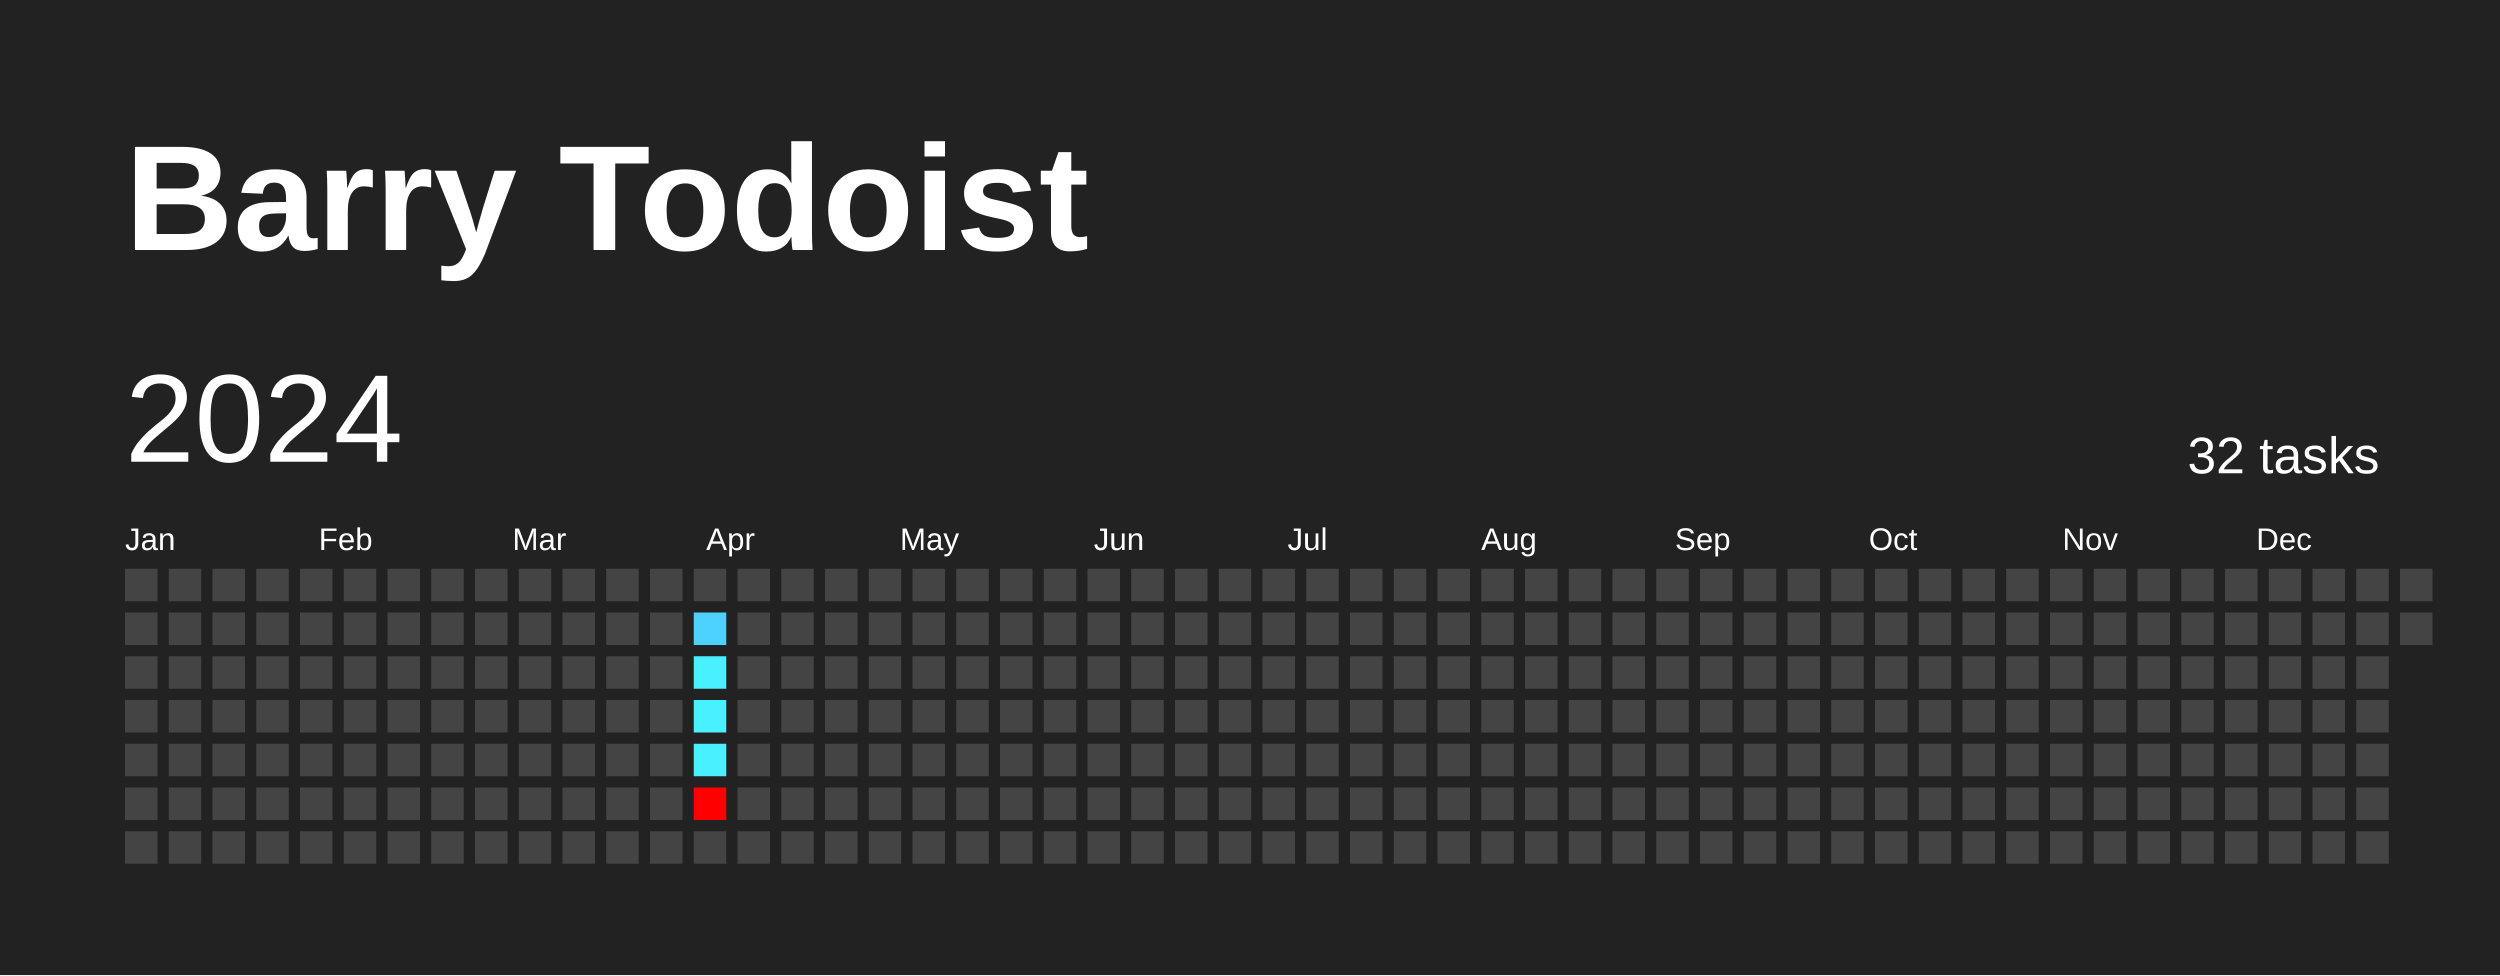
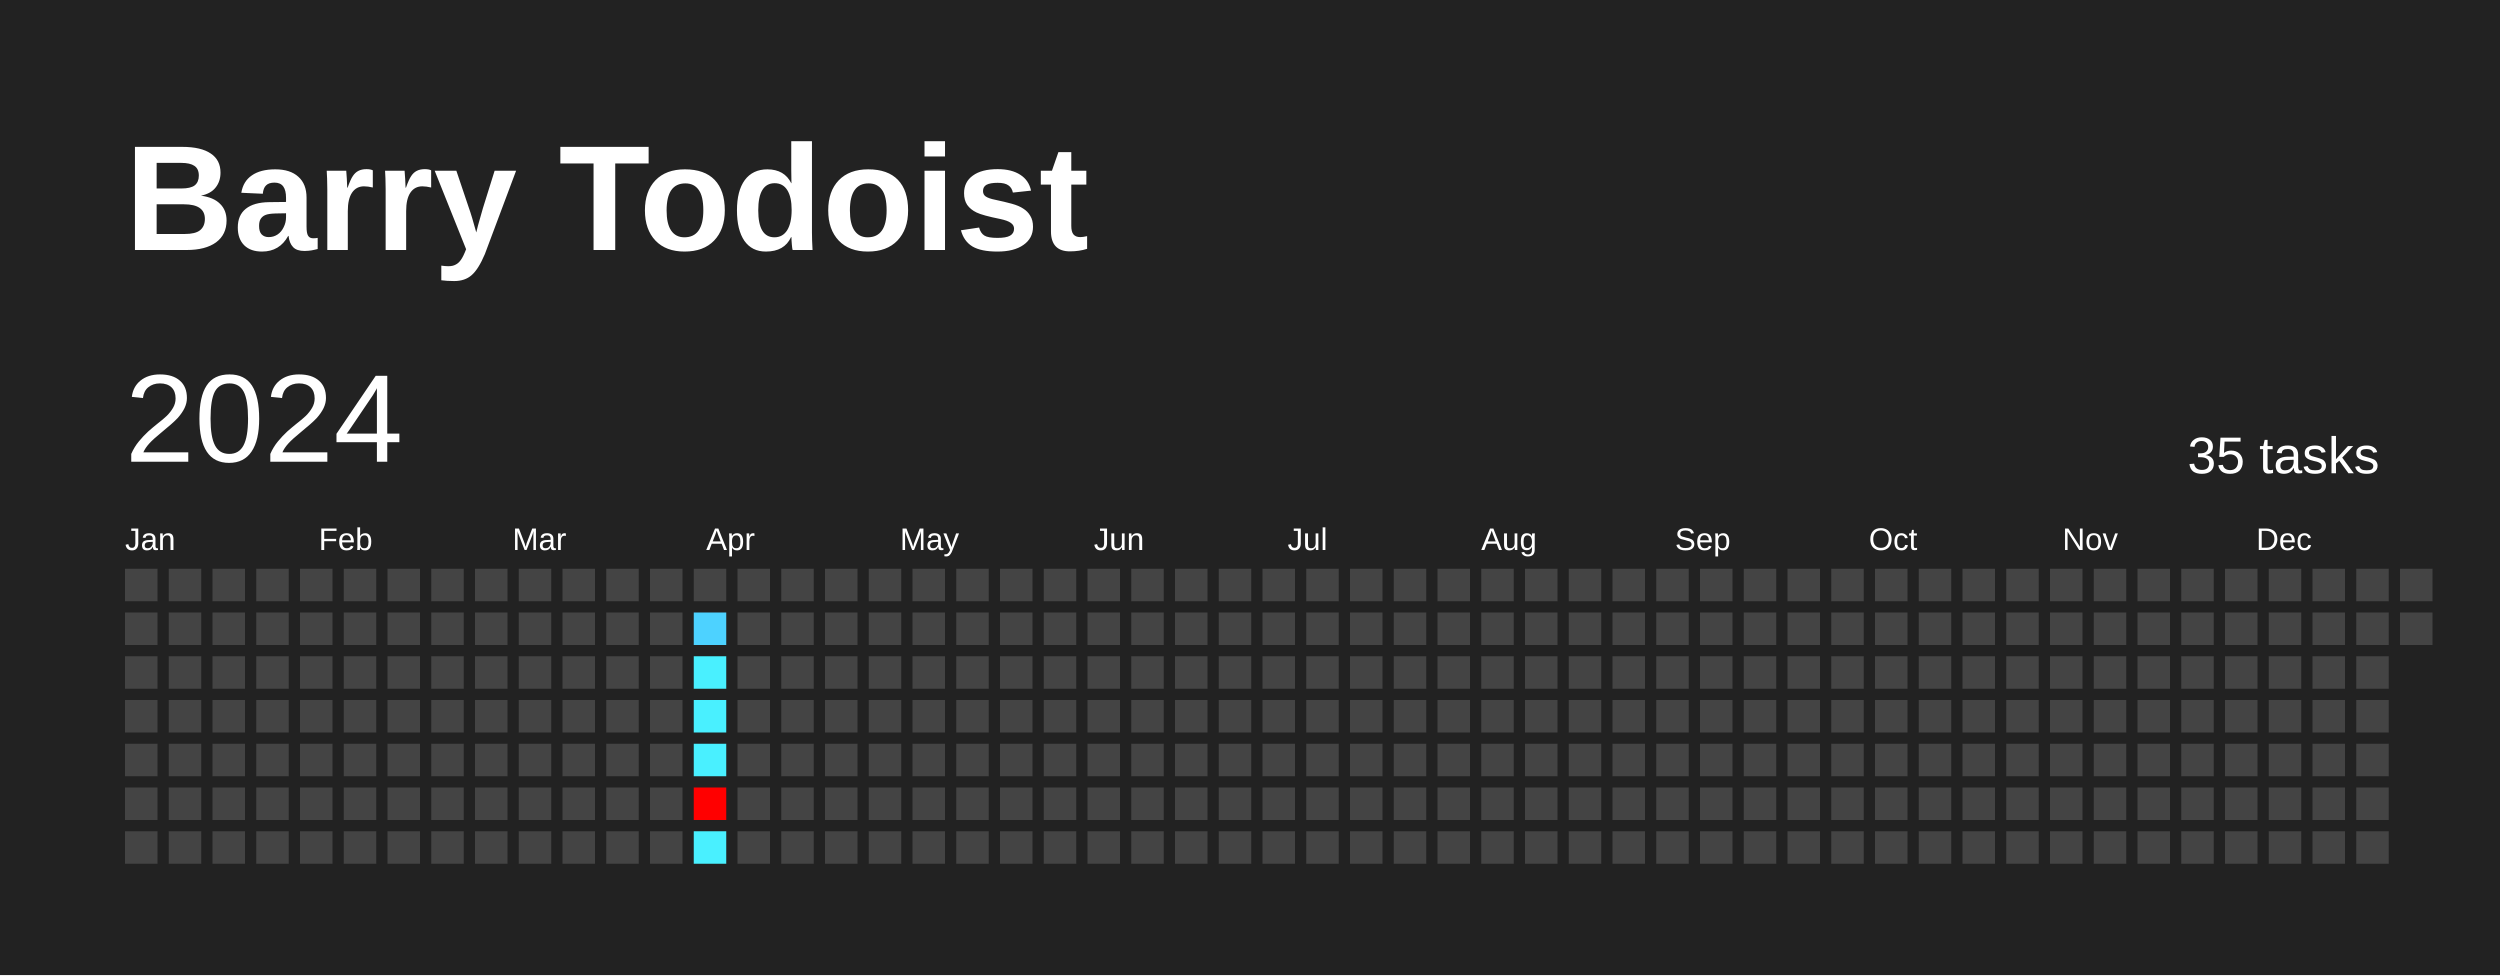
<svg xmlns="http://www.w3.org/2000/svg" baseProfile="full" height="78mm" version="1.1" viewBox="0,0,200,78" width="200mm">
  <defs />
  <rect fill="#222222" height="78" width="200" x="0" y="0" />
  <text fill="#FFFFFF" style="font-size:12px; font-family:Arial; font-weight:bold;" x="10" y="20">Barry Todoist</text>
  <text dominant-baseline="hanging" fill="#FFFFFF" style="font-size:10.0px; font-family:Arial;" x="10" y="30">2024</text>
-   <text dominant-baseline="hanging" fill="#FFFFFF" style="font-size:4.125px; font-family:Arial;" x="175" y="35">32 tasks</text>
+   <text dominant-baseline="hanging" fill="#FFFFFF" style="font-size:4.125px; font-family:Arial;" x="175" y="35">35 tasks</text>
  <text fill="#FFFFFF" style="font-size:2.5px; font-family:Arial" x="10.0" y="44">Jan</text>
  <text fill="#FFFFFF" style="font-size:2.5px; font-family:Arial" x="25.5" y="44">Feb</text>
  <text fill="#FFFFFF" style="font-size:2.5px; font-family:Arial" x="41.0" y="44">Mar</text>
  <text fill="#FFFFFF" style="font-size:2.5px; font-family:Arial" x="56.5" y="44">Apr</text>
  <text fill="#FFFFFF" style="font-size:2.5px; font-family:Arial" x="72.0" y="44">May</text>
  <text fill="#FFFFFF" style="font-size:2.5px; font-family:Arial" x="87.5" y="44">Jun</text>
  <text fill="#FFFFFF" style="font-size:2.5px; font-family:Arial" x="103.0" y="44">Jul</text>
  <text fill="#FFFFFF" style="font-size:2.5px; font-family:Arial" x="118.5" y="44">Aug</text>
  <text fill="#FFFFFF" style="font-size:2.5px; font-family:Arial" x="134.0" y="44">Sep</text>
  <text fill="#FFFFFF" style="font-size:2.5px; font-family:Arial" x="149.5" y="44">Oct</text>
  <text fill="#FFFFFF" style="font-size:2.5px; font-family:Arial" x="165.0" y="44">Nov</text>
  <text fill="#FFFFFF" style="font-size:2.5px; font-family:Arial" x="180.5" y="44">Dec</text>
  <rect fill="#444444" height="2.6" width="2.6" x="10.0" y="45.5" />
  <rect fill="#444444" height="2.6" width="2.6" x="10.0" y="49.0" />
  <rect fill="#444444" height="2.6" width="2.6" x="10.0" y="52.5" />
  <rect fill="#444444" height="2.6" width="2.6" x="10.0" y="56.0" />
  <rect fill="#444444" height="2.6" width="2.6" x="10.0" y="59.5" />
  <rect fill="#444444" height="2.6" width="2.6" x="10.0" y="63.0" />
  <rect fill="#444444" height="2.6" width="2.6" x="10.0" y="66.5" />
  <rect fill="#444444" height="2.6" width="2.6" x="13.5" y="45.5" />
  <rect fill="#444444" height="2.6" width="2.6" x="13.5" y="49.0" />
  <rect fill="#444444" height="2.6" width="2.6" x="13.5" y="52.5" />
  <rect fill="#444444" height="2.6" width="2.6" x="13.5" y="56.0" />
  <rect fill="#444444" height="2.6" width="2.6" x="13.5" y="59.5" />
  <rect fill="#444444" height="2.6" width="2.6" x="13.5" y="63.0" />
  <rect fill="#444444" height="2.6" width="2.6" x="13.5" y="66.5" />
  <rect fill="#444444" height="2.6" width="2.6" x="17.0" y="45.5" />
  <rect fill="#444444" height="2.6" width="2.6" x="17.0" y="49.0" />
  <rect fill="#444444" height="2.6" width="2.6" x="17.0" y="52.5" />
  <rect fill="#444444" height="2.6" width="2.6" x="17.0" y="56.0" />
  <rect fill="#444444" height="2.6" width="2.6" x="17.0" y="59.5" />
  <rect fill="#444444" height="2.6" width="2.6" x="17.0" y="63.0" />
  <rect fill="#444444" height="2.6" width="2.6" x="17.0" y="66.5" />
  <rect fill="#444444" height="2.6" width="2.6" x="20.5" y="45.5" />
  <rect fill="#444444" height="2.6" width="2.6" x="20.5" y="49.0" />
  <rect fill="#444444" height="2.6" width="2.6" x="20.5" y="52.5" />
  <rect fill="#444444" height="2.6" width="2.6" x="20.5" y="56.0" />
  <rect fill="#444444" height="2.6" width="2.6" x="20.5" y="59.5" />
  <rect fill="#444444" height="2.6" width="2.6" x="20.5" y="63.0" />
  <rect fill="#444444" height="2.6" width="2.6" x="20.5" y="66.5" />
  <rect fill="#444444" height="2.6" width="2.6" x="24.0" y="45.5" />
  <rect fill="#444444" height="2.6" width="2.6" x="24.0" y="49.0" />
  <rect fill="#444444" height="2.6" width="2.6" x="24.0" y="52.5" />
  <rect fill="#444444" height="2.6" width="2.6" x="24.0" y="56.0" />
  <rect fill="#444444" height="2.6" width="2.6" x="24.0" y="59.5" />
  <rect fill="#444444" height="2.6" width="2.6" x="24.0" y="63.0" />
  <rect fill="#444444" height="2.6" width="2.6" x="24.0" y="66.5" />
  <rect fill="#444444" height="2.6" width="2.6" x="27.5" y="45.5" />
  <rect fill="#444444" height="2.6" width="2.6" x="27.5" y="49.0" />
  <rect fill="#444444" height="2.6" width="2.6" x="27.5" y="52.5" />
  <rect fill="#444444" height="2.6" width="2.6" x="27.5" y="56.0" />
  <rect fill="#444444" height="2.6" width="2.6" x="27.5" y="59.5" />
  <rect fill="#444444" height="2.6" width="2.6" x="27.5" y="63.0" />
  <rect fill="#444444" height="2.6" width="2.6" x="27.5" y="66.5" />
  <rect fill="#444444" height="2.6" width="2.6" x="31.0" y="45.5" />
  <rect fill="#444444" height="2.6" width="2.6" x="31.0" y="49.0" />
  <rect fill="#444444" height="2.6" width="2.6" x="31.0" y="52.5" />
  <rect fill="#444444" height="2.6" width="2.6" x="31.0" y="56.0" />
  <rect fill="#444444" height="2.6" width="2.6" x="31.0" y="59.5" />
  <rect fill="#444444" height="2.6" width="2.6" x="31.0" y="63.0" />
  <rect fill="#444444" height="2.6" width="2.6" x="31.0" y="66.5" />
  <rect fill="#444444" height="2.6" width="2.6" x="34.5" y="45.5" />
  <rect fill="#444444" height="2.6" width="2.6" x="34.5" y="49.0" />
  <rect fill="#444444" height="2.6" width="2.6" x="34.5" y="52.5" />
  <rect fill="#444444" height="2.6" width="2.6" x="34.5" y="56.0" />
  <rect fill="#444444" height="2.6" width="2.6" x="34.5" y="59.5" />
  <rect fill="#444444" height="2.6" width="2.6" x="34.5" y="63.0" />
  <rect fill="#444444" height="2.6" width="2.6" x="34.5" y="66.5" />
  <rect fill="#444444" height="2.6" width="2.6" x="38.0" y="45.5" />
  <rect fill="#444444" height="2.6" width="2.6" x="38.0" y="49.0" />
  <rect fill="#444444" height="2.6" width="2.6" x="38.0" y="52.5" />
  <rect fill="#444444" height="2.6" width="2.6" x="38.0" y="56.0" />
  <rect fill="#444444" height="2.6" width="2.6" x="38.0" y="59.5" />
  <rect fill="#444444" height="2.6" width="2.6" x="38.0" y="63.0" />
  <rect fill="#444444" height="2.6" width="2.6" x="38.0" y="66.5" />
  <rect fill="#444444" height="2.6" width="2.6" x="41.5" y="45.5" />
  <rect fill="#444444" height="2.6" width="2.6" x="41.5" y="49.0" />
  <rect fill="#444444" height="2.6" width="2.6" x="41.5" y="52.5" />
  <rect fill="#444444" height="2.6" width="2.6" x="41.5" y="56.0" />
  <rect fill="#444444" height="2.6" width="2.6" x="41.5" y="59.5" />
  <rect fill="#444444" height="2.6" width="2.6" x="41.5" y="63.0" />
  <rect fill="#444444" height="2.6" width="2.6" x="41.5" y="66.5" />
  <rect fill="#444444" height="2.6" width="2.6" x="45.0" y="45.5" />
  <rect fill="#444444" height="2.6" width="2.6" x="45.0" y="49.0" />
  <rect fill="#444444" height="2.6" width="2.6" x="45.0" y="52.5" />
  <rect fill="#444444" height="2.6" width="2.6" x="45.0" y="56.0" />
  <rect fill="#444444" height="2.6" width="2.6" x="45.0" y="59.5" />
  <rect fill="#444444" height="2.6" width="2.6" x="45.0" y="63.0" />
  <rect fill="#444444" height="2.6" width="2.6" x="45.0" y="66.5" />
  <rect fill="#444444" height="2.6" width="2.6" x="48.5" y="45.5" />
  <rect fill="#444444" height="2.6" width="2.6" x="48.5" y="49.0" />
  <rect fill="#444444" height="2.6" width="2.6" x="48.5" y="52.5" />
  <rect fill="#444444" height="2.6" width="2.6" x="48.5" y="56.0" />
  <rect fill="#444444" height="2.6" width="2.6" x="48.5" y="59.5" />
  <rect fill="#444444" height="2.6" width="2.6" x="48.5" y="63.0" />
  <rect fill="#444444" height="2.6" width="2.6" x="48.5" y="66.5" />
  <rect fill="#444444" height="2.6" width="2.6" x="52.0" y="45.5" />
  <rect fill="#444444" height="2.6" width="2.6" x="52.0" y="49.0" />
  <rect fill="#444444" height="2.6" width="2.6" x="52.0" y="52.5" />
  <rect fill="#444444" height="2.6" width="2.6" x="52.0" y="56.0" />
  <rect fill="#444444" height="2.6" width="2.6" x="52.0" y="59.5" />
  <rect fill="#444444" height="2.6" width="2.6" x="52.0" y="63.0" />
  <rect fill="#444444" height="2.6" width="2.6" x="52.0" y="66.5" />
  <rect fill="#444444" height="2.6" width="2.6" x="55.5" y="45.5" />
  <rect fill="#4dd2ff" height="2.6" width="2.6" x="55.5" y="49.0" />
  <rect fill="#49f0ff" height="2.6" width="2.6" x="55.5" y="52.5" />
  <rect fill="#49f0ff" height="2.6" width="2.6" x="55.5" y="56.0" />
  <rect fill="#49f0ff" height="2.6" width="2.6" x="55.5" y="59.5" />
  <rect fill="red" height="2.6" width="2.6" x="55.5" y="63.0" />
-   <rect fill="#444444" height="2.6" width="2.6" x="55.5" y="66.5" />
+   <rect fill="#49f0ff" height="2.6" width="2.6" x="55.5" y="66.5" />
  <rect fill="#444444" height="2.6" width="2.6" x="59.0" y="45.5" />
  <rect fill="#444444" height="2.6" width="2.6" x="59.0" y="49.0" />
  <rect fill="#444444" height="2.6" width="2.6" x="59.0" y="52.5" />
  <rect fill="#444444" height="2.6" width="2.6" x="59.0" y="56.0" />
  <rect fill="#444444" height="2.6" width="2.6" x="59.0" y="59.5" />
  <rect fill="#444444" height="2.6" width="2.6" x="59.0" y="63.0" />
  <rect fill="#444444" height="2.6" width="2.6" x="59.0" y="66.5" />
  <rect fill="#444444" height="2.6" width="2.6" x="62.5" y="45.5" />
  <rect fill="#444444" height="2.6" width="2.6" x="62.5" y="49.0" />
  <rect fill="#444444" height="2.6" width="2.6" x="62.5" y="52.5" />
  <rect fill="#444444" height="2.6" width="2.6" x="62.5" y="56.0" />
  <rect fill="#444444" height="2.6" width="2.6" x="62.5" y="59.5" />
  <rect fill="#444444" height="2.6" width="2.6" x="62.5" y="63.0" />
  <rect fill="#444444" height="2.6" width="2.6" x="62.5" y="66.5" />
  <rect fill="#444444" height="2.6" width="2.6" x="66.0" y="45.5" />
  <rect fill="#444444" height="2.6" width="2.6" x="66.0" y="49.0" />
  <rect fill="#444444" height="2.6" width="2.6" x="66.0" y="52.5" />
  <rect fill="#444444" height="2.6" width="2.6" x="66.0" y="56.0" />
  <rect fill="#444444" height="2.6" width="2.6" x="66.0" y="59.5" />
  <rect fill="#444444" height="2.6" width="2.6" x="66.0" y="63.0" />
  <rect fill="#444444" height="2.6" width="2.6" x="66.0" y="66.5" />
  <rect fill="#444444" height="2.6" width="2.6" x="69.5" y="45.5" />
  <rect fill="#444444" height="2.6" width="2.6" x="69.5" y="49.0" />
  <rect fill="#444444" height="2.6" width="2.6" x="69.5" y="52.5" />
  <rect fill="#444444" height="2.6" width="2.6" x="69.5" y="56.0" />
  <rect fill="#444444" height="2.6" width="2.6" x="69.5" y="59.5" />
  <rect fill="#444444" height="2.6" width="2.6" x="69.5" y="63.0" />
  <rect fill="#444444" height="2.6" width="2.6" x="69.5" y="66.5" />
  <rect fill="#444444" height="2.6" width="2.6" x="73.0" y="45.5" />
  <rect fill="#444444" height="2.6" width="2.6" x="73.0" y="49.0" />
  <rect fill="#444444" height="2.6" width="2.6" x="73.0" y="52.5" />
  <rect fill="#444444" height="2.6" width="2.6" x="73.0" y="56.0" />
  <rect fill="#444444" height="2.6" width="2.6" x="73.0" y="59.5" />
  <rect fill="#444444" height="2.6" width="2.6" x="73.0" y="63.0" />
  <rect fill="#444444" height="2.6" width="2.6" x="73.0" y="66.5" />
  <rect fill="#444444" height="2.6" width="2.6" x="76.5" y="45.5" />
  <rect fill="#444444" height="2.6" width="2.6" x="76.5" y="49.0" />
  <rect fill="#444444" height="2.6" width="2.6" x="76.5" y="52.5" />
  <rect fill="#444444" height="2.6" width="2.6" x="76.5" y="56.0" />
  <rect fill="#444444" height="2.6" width="2.6" x="76.5" y="59.5" />
  <rect fill="#444444" height="2.6" width="2.6" x="76.5" y="63.0" />
  <rect fill="#444444" height="2.6" width="2.6" x="76.5" y="66.5" />
  <rect fill="#444444" height="2.6" width="2.6" x="80.0" y="45.5" />
  <rect fill="#444444" height="2.6" width="2.6" x="80.0" y="49.0" />
  <rect fill="#444444" height="2.6" width="2.6" x="80.0" y="52.5" />
  <rect fill="#444444" height="2.6" width="2.6" x="80.0" y="56.0" />
  <rect fill="#444444" height="2.6" width="2.6" x="80.0" y="59.5" />
  <rect fill="#444444" height="2.6" width="2.6" x="80.0" y="63.0" />
  <rect fill="#444444" height="2.6" width="2.6" x="80.0" y="66.5" />
  <rect fill="#444444" height="2.6" width="2.6" x="83.5" y="45.5" />
  <rect fill="#444444" height="2.6" width="2.6" x="83.5" y="49.0" />
  <rect fill="#444444" height="2.6" width="2.6" x="83.5" y="52.5" />
  <rect fill="#444444" height="2.6" width="2.6" x="83.5" y="56.0" />
  <rect fill="#444444" height="2.6" width="2.6" x="83.5" y="59.5" />
  <rect fill="#444444" height="2.6" width="2.6" x="83.5" y="63.0" />
  <rect fill="#444444" height="2.6" width="2.6" x="83.5" y="66.5" />
  <rect fill="#444444" height="2.6" width="2.6" x="87.0" y="45.5" />
  <rect fill="#444444" height="2.6" width="2.6" x="87.0" y="49.0" />
  <rect fill="#444444" height="2.6" width="2.6" x="87.0" y="52.5" />
  <rect fill="#444444" height="2.6" width="2.6" x="87.0" y="56.0" />
  <rect fill="#444444" height="2.6" width="2.6" x="87.0" y="59.5" />
  <rect fill="#444444" height="2.6" width="2.6" x="87.0" y="63.0" />
  <rect fill="#444444" height="2.6" width="2.6" x="87.0" y="66.5" />
  <rect fill="#444444" height="2.6" width="2.6" x="90.5" y="45.5" />
  <rect fill="#444444" height="2.6" width="2.6" x="90.5" y="49.0" />
  <rect fill="#444444" height="2.6" width="2.6" x="90.5" y="52.5" />
  <rect fill="#444444" height="2.6" width="2.6" x="90.5" y="56.0" />
  <rect fill="#444444" height="2.6" width="2.6" x="90.5" y="59.5" />
  <rect fill="#444444" height="2.6" width="2.6" x="90.5" y="63.0" />
  <rect fill="#444444" height="2.6" width="2.6" x="90.5" y="66.5" />
  <rect fill="#444444" height="2.6" width="2.6" x="94.0" y="45.5" />
  <rect fill="#444444" height="2.6" width="2.6" x="94.0" y="49.0" />
  <rect fill="#444444" height="2.6" width="2.6" x="94.0" y="52.5" />
  <rect fill="#444444" height="2.6" width="2.6" x="94.0" y="56.0" />
  <rect fill="#444444" height="2.6" width="2.6" x="94.0" y="59.5" />
  <rect fill="#444444" height="2.6" width="2.6" x="94.0" y="63.0" />
  <rect fill="#444444" height="2.6" width="2.6" x="94.0" y="66.5" />
  <rect fill="#444444" height="2.6" width="2.6" x="97.5" y="45.5" />
  <rect fill="#444444" height="2.6" width="2.6" x="97.5" y="49.0" />
  <rect fill="#444444" height="2.6" width="2.6" x="97.5" y="52.5" />
  <rect fill="#444444" height="2.6" width="2.6" x="97.5" y="56.0" />
  <rect fill="#444444" height="2.6" width="2.6" x="97.5" y="59.5" />
  <rect fill="#444444" height="2.6" width="2.6" x="97.5" y="63.0" />
  <rect fill="#444444" height="2.6" width="2.6" x="97.5" y="66.5" />
  <rect fill="#444444" height="2.6" width="2.6" x="101.0" y="45.5" />
  <rect fill="#444444" height="2.6" width="2.6" x="101.0" y="49.0" />
  <rect fill="#444444" height="2.6" width="2.6" x="101.0" y="52.5" />
  <rect fill="#444444" height="2.6" width="2.6" x="101.0" y="56.0" />
  <rect fill="#444444" height="2.6" width="2.6" x="101.0" y="59.5" />
  <rect fill="#444444" height="2.6" width="2.6" x="101.0" y="63.0" />
  <rect fill="#444444" height="2.6" width="2.6" x="101.0" y="66.5" />
  <rect fill="#444444" height="2.6" width="2.6" x="104.5" y="45.5" />
  <rect fill="#444444" height="2.6" width="2.6" x="104.5" y="49.0" />
  <rect fill="#444444" height="2.6" width="2.6" x="104.5" y="52.5" />
  <rect fill="#444444" height="2.6" width="2.6" x="104.5" y="56.0" />
  <rect fill="#444444" height="2.6" width="2.6" x="104.5" y="59.5" />
  <rect fill="#444444" height="2.6" width="2.6" x="104.5" y="63.0" />
  <rect fill="#444444" height="2.6" width="2.6" x="104.5" y="66.5" />
  <rect fill="#444444" height="2.6" width="2.6" x="108.0" y="45.5" />
  <rect fill="#444444" height="2.6" width="2.6" x="108.0" y="49.0" />
  <rect fill="#444444" height="2.6" width="2.6" x="108.0" y="52.5" />
  <rect fill="#444444" height="2.6" width="2.6" x="108.0" y="56.0" />
  <rect fill="#444444" height="2.6" width="2.6" x="108.0" y="59.5" />
  <rect fill="#444444" height="2.6" width="2.6" x="108.0" y="63.0" />
  <rect fill="#444444" height="2.6" width="2.6" x="108.0" y="66.5" />
  <rect fill="#444444" height="2.6" width="2.6" x="111.5" y="45.5" />
  <rect fill="#444444" height="2.6" width="2.6" x="111.5" y="49.0" />
  <rect fill="#444444" height="2.6" width="2.6" x="111.5" y="52.5" />
  <rect fill="#444444" height="2.6" width="2.6" x="111.5" y="56.0" />
  <rect fill="#444444" height="2.6" width="2.6" x="111.5" y="59.5" />
  <rect fill="#444444" height="2.6" width="2.6" x="111.5" y="63.0" />
  <rect fill="#444444" height="2.6" width="2.6" x="111.5" y="66.5" />
  <rect fill="#444444" height="2.6" width="2.6" x="115.0" y="45.5" />
  <rect fill="#444444" height="2.6" width="2.6" x="115.0" y="49.0" />
  <rect fill="#444444" height="2.6" width="2.6" x="115.0" y="52.5" />
  <rect fill="#444444" height="2.6" width="2.6" x="115.0" y="56.0" />
  <rect fill="#444444" height="2.6" width="2.6" x="115.0" y="59.5" />
  <rect fill="#444444" height="2.6" width="2.6" x="115.0" y="63.0" />
  <rect fill="#444444" height="2.6" width="2.6" x="115.0" y="66.5" />
  <rect fill="#444444" height="2.6" width="2.6" x="118.5" y="45.5" />
  <rect fill="#444444" height="2.6" width="2.6" x="118.5" y="49.0" />
  <rect fill="#444444" height="2.6" width="2.6" x="118.5" y="52.5" />
  <rect fill="#444444" height="2.6" width="2.6" x="118.5" y="56.0" />
  <rect fill="#444444" height="2.6" width="2.6" x="118.5" y="59.5" />
  <rect fill="#444444" height="2.6" width="2.6" x="118.5" y="63.0" />
  <rect fill="#444444" height="2.6" width="2.6" x="118.5" y="66.5" />
  <rect fill="#444444" height="2.6" width="2.6" x="122.0" y="45.5" />
  <rect fill="#444444" height="2.6" width="2.6" x="122.0" y="49.0" />
  <rect fill="#444444" height="2.6" width="2.6" x="122.0" y="52.5" />
  <rect fill="#444444" height="2.6" width="2.6" x="122.0" y="56.0" />
  <rect fill="#444444" height="2.6" width="2.6" x="122.0" y="59.5" />
  <rect fill="#444444" height="2.6" width="2.6" x="122.0" y="63.0" />
  <rect fill="#444444" height="2.6" width="2.6" x="122.0" y="66.5" />
  <rect fill="#444444" height="2.6" width="2.6" x="125.5" y="45.5" />
  <rect fill="#444444" height="2.6" width="2.6" x="125.5" y="49.0" />
  <rect fill="#444444" height="2.6" width="2.6" x="125.5" y="52.5" />
  <rect fill="#444444" height="2.6" width="2.6" x="125.5" y="56.0" />
  <rect fill="#444444" height="2.6" width="2.6" x="125.5" y="59.5" />
  <rect fill="#444444" height="2.6" width="2.6" x="125.5" y="63.0" />
  <rect fill="#444444" height="2.6" width="2.6" x="125.5" y="66.5" />
  <rect fill="#444444" height="2.6" width="2.6" x="129.0" y="45.5" />
  <rect fill="#444444" height="2.6" width="2.6" x="129.0" y="49.0" />
  <rect fill="#444444" height="2.6" width="2.6" x="129.0" y="52.5" />
  <rect fill="#444444" height="2.6" width="2.6" x="129.0" y="56.0" />
  <rect fill="#444444" height="2.6" width="2.6" x="129.0" y="59.5" />
  <rect fill="#444444" height="2.6" width="2.6" x="129.0" y="63.0" />
  <rect fill="#444444" height="2.6" width="2.6" x="129.0" y="66.5" />
  <rect fill="#444444" height="2.6" width="2.6" x="132.5" y="45.5" />
  <rect fill="#444444" height="2.6" width="2.6" x="132.5" y="49.0" />
  <rect fill="#444444" height="2.6" width="2.6" x="132.5" y="52.5" />
  <rect fill="#444444" height="2.6" width="2.6" x="132.5" y="56.0" />
  <rect fill="#444444" height="2.6" width="2.6" x="132.5" y="59.5" />
  <rect fill="#444444" height="2.6" width="2.6" x="132.5" y="63.0" />
  <rect fill="#444444" height="2.6" width="2.6" x="132.5" y="66.5" />
  <rect fill="#444444" height="2.6" width="2.6" x="136.0" y="45.5" />
  <rect fill="#444444" height="2.6" width="2.6" x="136.0" y="49.0" />
  <rect fill="#444444" height="2.6" width="2.6" x="136.0" y="52.5" />
  <rect fill="#444444" height="2.6" width="2.6" x="136.0" y="56.0" />
  <rect fill="#444444" height="2.6" width="2.6" x="136.0" y="59.5" />
  <rect fill="#444444" height="2.6" width="2.6" x="136.0" y="63.0" />
  <rect fill="#444444" height="2.6" width="2.6" x="136.0" y="66.5" />
  <rect fill="#444444" height="2.6" width="2.6" x="139.5" y="45.5" />
  <rect fill="#444444" height="2.6" width="2.6" x="139.5" y="49.0" />
  <rect fill="#444444" height="2.6" width="2.6" x="139.5" y="52.5" />
  <rect fill="#444444" height="2.6" width="2.6" x="139.5" y="56.0" />
  <rect fill="#444444" height="2.6" width="2.6" x="139.5" y="59.5" />
  <rect fill="#444444" height="2.6" width="2.6" x="139.5" y="63.0" />
  <rect fill="#444444" height="2.6" width="2.6" x="139.5" y="66.5" />
  <rect fill="#444444" height="2.6" width="2.6" x="143.0" y="45.5" />
  <rect fill="#444444" height="2.6" width="2.6" x="143.0" y="49.0" />
  <rect fill="#444444" height="2.6" width="2.6" x="143.0" y="52.5" />
  <rect fill="#444444" height="2.6" width="2.6" x="143.0" y="56.0" />
  <rect fill="#444444" height="2.6" width="2.6" x="143.0" y="59.5" />
  <rect fill="#444444" height="2.6" width="2.6" x="143.0" y="63.0" />
  <rect fill="#444444" height="2.6" width="2.6" x="143.0" y="66.5" />
  <rect fill="#444444" height="2.6" width="2.6" x="146.5" y="45.5" />
  <rect fill="#444444" height="2.6" width="2.6" x="146.5" y="49.0" />
  <rect fill="#444444" height="2.6" width="2.6" x="146.5" y="52.5" />
  <rect fill="#444444" height="2.6" width="2.6" x="146.5" y="56.0" />
  <rect fill="#444444" height="2.6" width="2.6" x="146.5" y="59.5" />
  <rect fill="#444444" height="2.6" width="2.6" x="146.5" y="63.0" />
  <rect fill="#444444" height="2.6" width="2.6" x="146.5" y="66.5" />
  <rect fill="#444444" height="2.6" width="2.6" x="150.0" y="45.5" />
  <rect fill="#444444" height="2.6" width="2.6" x="150.0" y="49.0" />
  <rect fill="#444444" height="2.6" width="2.6" x="150.0" y="52.5" />
  <rect fill="#444444" height="2.6" width="2.6" x="150.0" y="56.0" />
  <rect fill="#444444" height="2.6" width="2.6" x="150.0" y="59.5" />
  <rect fill="#444444" height="2.6" width="2.6" x="150.0" y="63.0" />
  <rect fill="#444444" height="2.6" width="2.6" x="150.0" y="66.5" />
  <rect fill="#444444" height="2.6" width="2.6" x="153.5" y="45.5" />
  <rect fill="#444444" height="2.6" width="2.6" x="153.5" y="49.0" />
  <rect fill="#444444" height="2.6" width="2.6" x="153.5" y="52.5" />
  <rect fill="#444444" height="2.6" width="2.6" x="153.5" y="56.0" />
  <rect fill="#444444" height="2.6" width="2.6" x="153.5" y="59.5" />
  <rect fill="#444444" height="2.6" width="2.6" x="153.5" y="63.0" />
  <rect fill="#444444" height="2.6" width="2.6" x="153.5" y="66.5" />
  <rect fill="#444444" height="2.6" width="2.6" x="157.0" y="45.5" />
  <rect fill="#444444" height="2.6" width="2.6" x="157.0" y="49.0" />
  <rect fill="#444444" height="2.6" width="2.6" x="157.0" y="52.5" />
  <rect fill="#444444" height="2.6" width="2.6" x="157.0" y="56.0" />
  <rect fill="#444444" height="2.6" width="2.6" x="157.0" y="59.5" />
  <rect fill="#444444" height="2.6" width="2.6" x="157.0" y="63.0" />
  <rect fill="#444444" height="2.6" width="2.6" x="157.0" y="66.5" />
  <rect fill="#444444" height="2.6" width="2.6" x="160.5" y="45.5" />
  <rect fill="#444444" height="2.6" width="2.6" x="160.5" y="49.0" />
  <rect fill="#444444" height="2.6" width="2.6" x="160.5" y="52.5" />
  <rect fill="#444444" height="2.6" width="2.6" x="160.5" y="56.0" />
  <rect fill="#444444" height="2.6" width="2.6" x="160.5" y="59.5" />
  <rect fill="#444444" height="2.6" width="2.6" x="160.5" y="63.0" />
  <rect fill="#444444" height="2.6" width="2.6" x="160.5" y="66.5" />
  <rect fill="#444444" height="2.6" width="2.6" x="164.0" y="45.5" />
  <rect fill="#444444" height="2.6" width="2.6" x="164.0" y="49.0" />
  <rect fill="#444444" height="2.6" width="2.6" x="164.0" y="52.5" />
  <rect fill="#444444" height="2.6" width="2.6" x="164.0" y="56.0" />
  <rect fill="#444444" height="2.6" width="2.6" x="164.0" y="59.5" />
  <rect fill="#444444" height="2.6" width="2.6" x="164.0" y="63.0" />
  <rect fill="#444444" height="2.6" width="2.6" x="164.0" y="66.5" />
  <rect fill="#444444" height="2.6" width="2.6" x="167.5" y="45.5" />
  <rect fill="#444444" height="2.6" width="2.6" x="167.5" y="49.0" />
  <rect fill="#444444" height="2.6" width="2.6" x="167.5" y="52.5" />
  <rect fill="#444444" height="2.6" width="2.6" x="167.5" y="56.0" />
  <rect fill="#444444" height="2.6" width="2.6" x="167.5" y="59.5" />
  <rect fill="#444444" height="2.6" width="2.6" x="167.5" y="63.0" />
  <rect fill="#444444" height="2.6" width="2.6" x="167.5" y="66.5" />
  <rect fill="#444444" height="2.6" width="2.6" x="171.0" y="45.5" />
  <rect fill="#444444" height="2.6" width="2.6" x="171.0" y="49.0" />
  <rect fill="#444444" height="2.6" width="2.6" x="171.0" y="52.5" />
  <rect fill="#444444" height="2.6" width="2.6" x="171.0" y="56.0" />
  <rect fill="#444444" height="2.6" width="2.6" x="171.0" y="59.5" />
  <rect fill="#444444" height="2.6" width="2.6" x="171.0" y="63.0" />
  <rect fill="#444444" height="2.6" width="2.6" x="171.0" y="66.5" />
  <rect fill="#444444" height="2.6" width="2.6" x="174.5" y="45.5" />
  <rect fill="#444444" height="2.6" width="2.6" x="174.5" y="49.0" />
  <rect fill="#444444" height="2.6" width="2.6" x="174.5" y="52.5" />
  <rect fill="#444444" height="2.6" width="2.6" x="174.5" y="56.0" />
  <rect fill="#444444" height="2.6" width="2.6" x="174.5" y="59.5" />
  <rect fill="#444444" height="2.6" width="2.6" x="174.5" y="63.0" />
  <rect fill="#444444" height="2.6" width="2.6" x="174.5" y="66.5" />
  <rect fill="#444444" height="2.6" width="2.6" x="178.0" y="45.5" />
  <rect fill="#444444" height="2.6" width="2.6" x="178.0" y="49.0" />
  <rect fill="#444444" height="2.6" width="2.6" x="178.0" y="52.5" />
  <rect fill="#444444" height="2.6" width="2.6" x="178.0" y="56.0" />
  <rect fill="#444444" height="2.6" width="2.6" x="178.0" y="59.5" />
  <rect fill="#444444" height="2.6" width="2.6" x="178.0" y="63.0" />
  <rect fill="#444444" height="2.6" width="2.6" x="178.0" y="66.5" />
  <rect fill="#444444" height="2.6" width="2.6" x="181.5" y="45.5" />
  <rect fill="#444444" height="2.6" width="2.6" x="181.5" y="49.0" />
  <rect fill="#444444" height="2.6" width="2.6" x="181.5" y="52.5" />
  <rect fill="#444444" height="2.6" width="2.6" x="181.5" y="56.0" />
  <rect fill="#444444" height="2.6" width="2.6" x="181.5" y="59.5" />
  <rect fill="#444444" height="2.6" width="2.6" x="181.5" y="63.0" />
  <rect fill="#444444" height="2.6" width="2.6" x="181.5" y="66.5" />
  <rect fill="#444444" height="2.6" width="2.6" x="185.0" y="45.5" />
  <rect fill="#444444" height="2.6" width="2.6" x="185.0" y="49.0" />
  <rect fill="#444444" height="2.6" width="2.6" x="185.0" y="52.5" />
  <rect fill="#444444" height="2.6" width="2.6" x="185.0" y="56.0" />
  <rect fill="#444444" height="2.6" width="2.6" x="185.0" y="59.5" />
  <rect fill="#444444" height="2.6" width="2.6" x="185.0" y="63.0" />
  <rect fill="#444444" height="2.6" width="2.6" x="185.0" y="66.5" />
  <rect fill="#444444" height="2.6" width="2.6" x="188.5" y="45.5" />
  <rect fill="#444444" height="2.6" width="2.6" x="188.5" y="49.0" />
  <rect fill="#444444" height="2.6" width="2.6" x="188.5" y="52.5" />
  <rect fill="#444444" height="2.6" width="2.6" x="188.5" y="56.0" />
  <rect fill="#444444" height="2.6" width="2.6" x="188.5" y="59.5" />
  <rect fill="#444444" height="2.6" width="2.6" x="188.5" y="63.0" />
  <rect fill="#444444" height="2.6" width="2.6" x="188.5" y="66.5" />
  <rect fill="#444444" height="2.6" width="2.6" x="192.0" y="45.5" />
  <rect fill="#444444" height="2.6" width="2.6" x="192.0" y="49.0" />
</svg>
